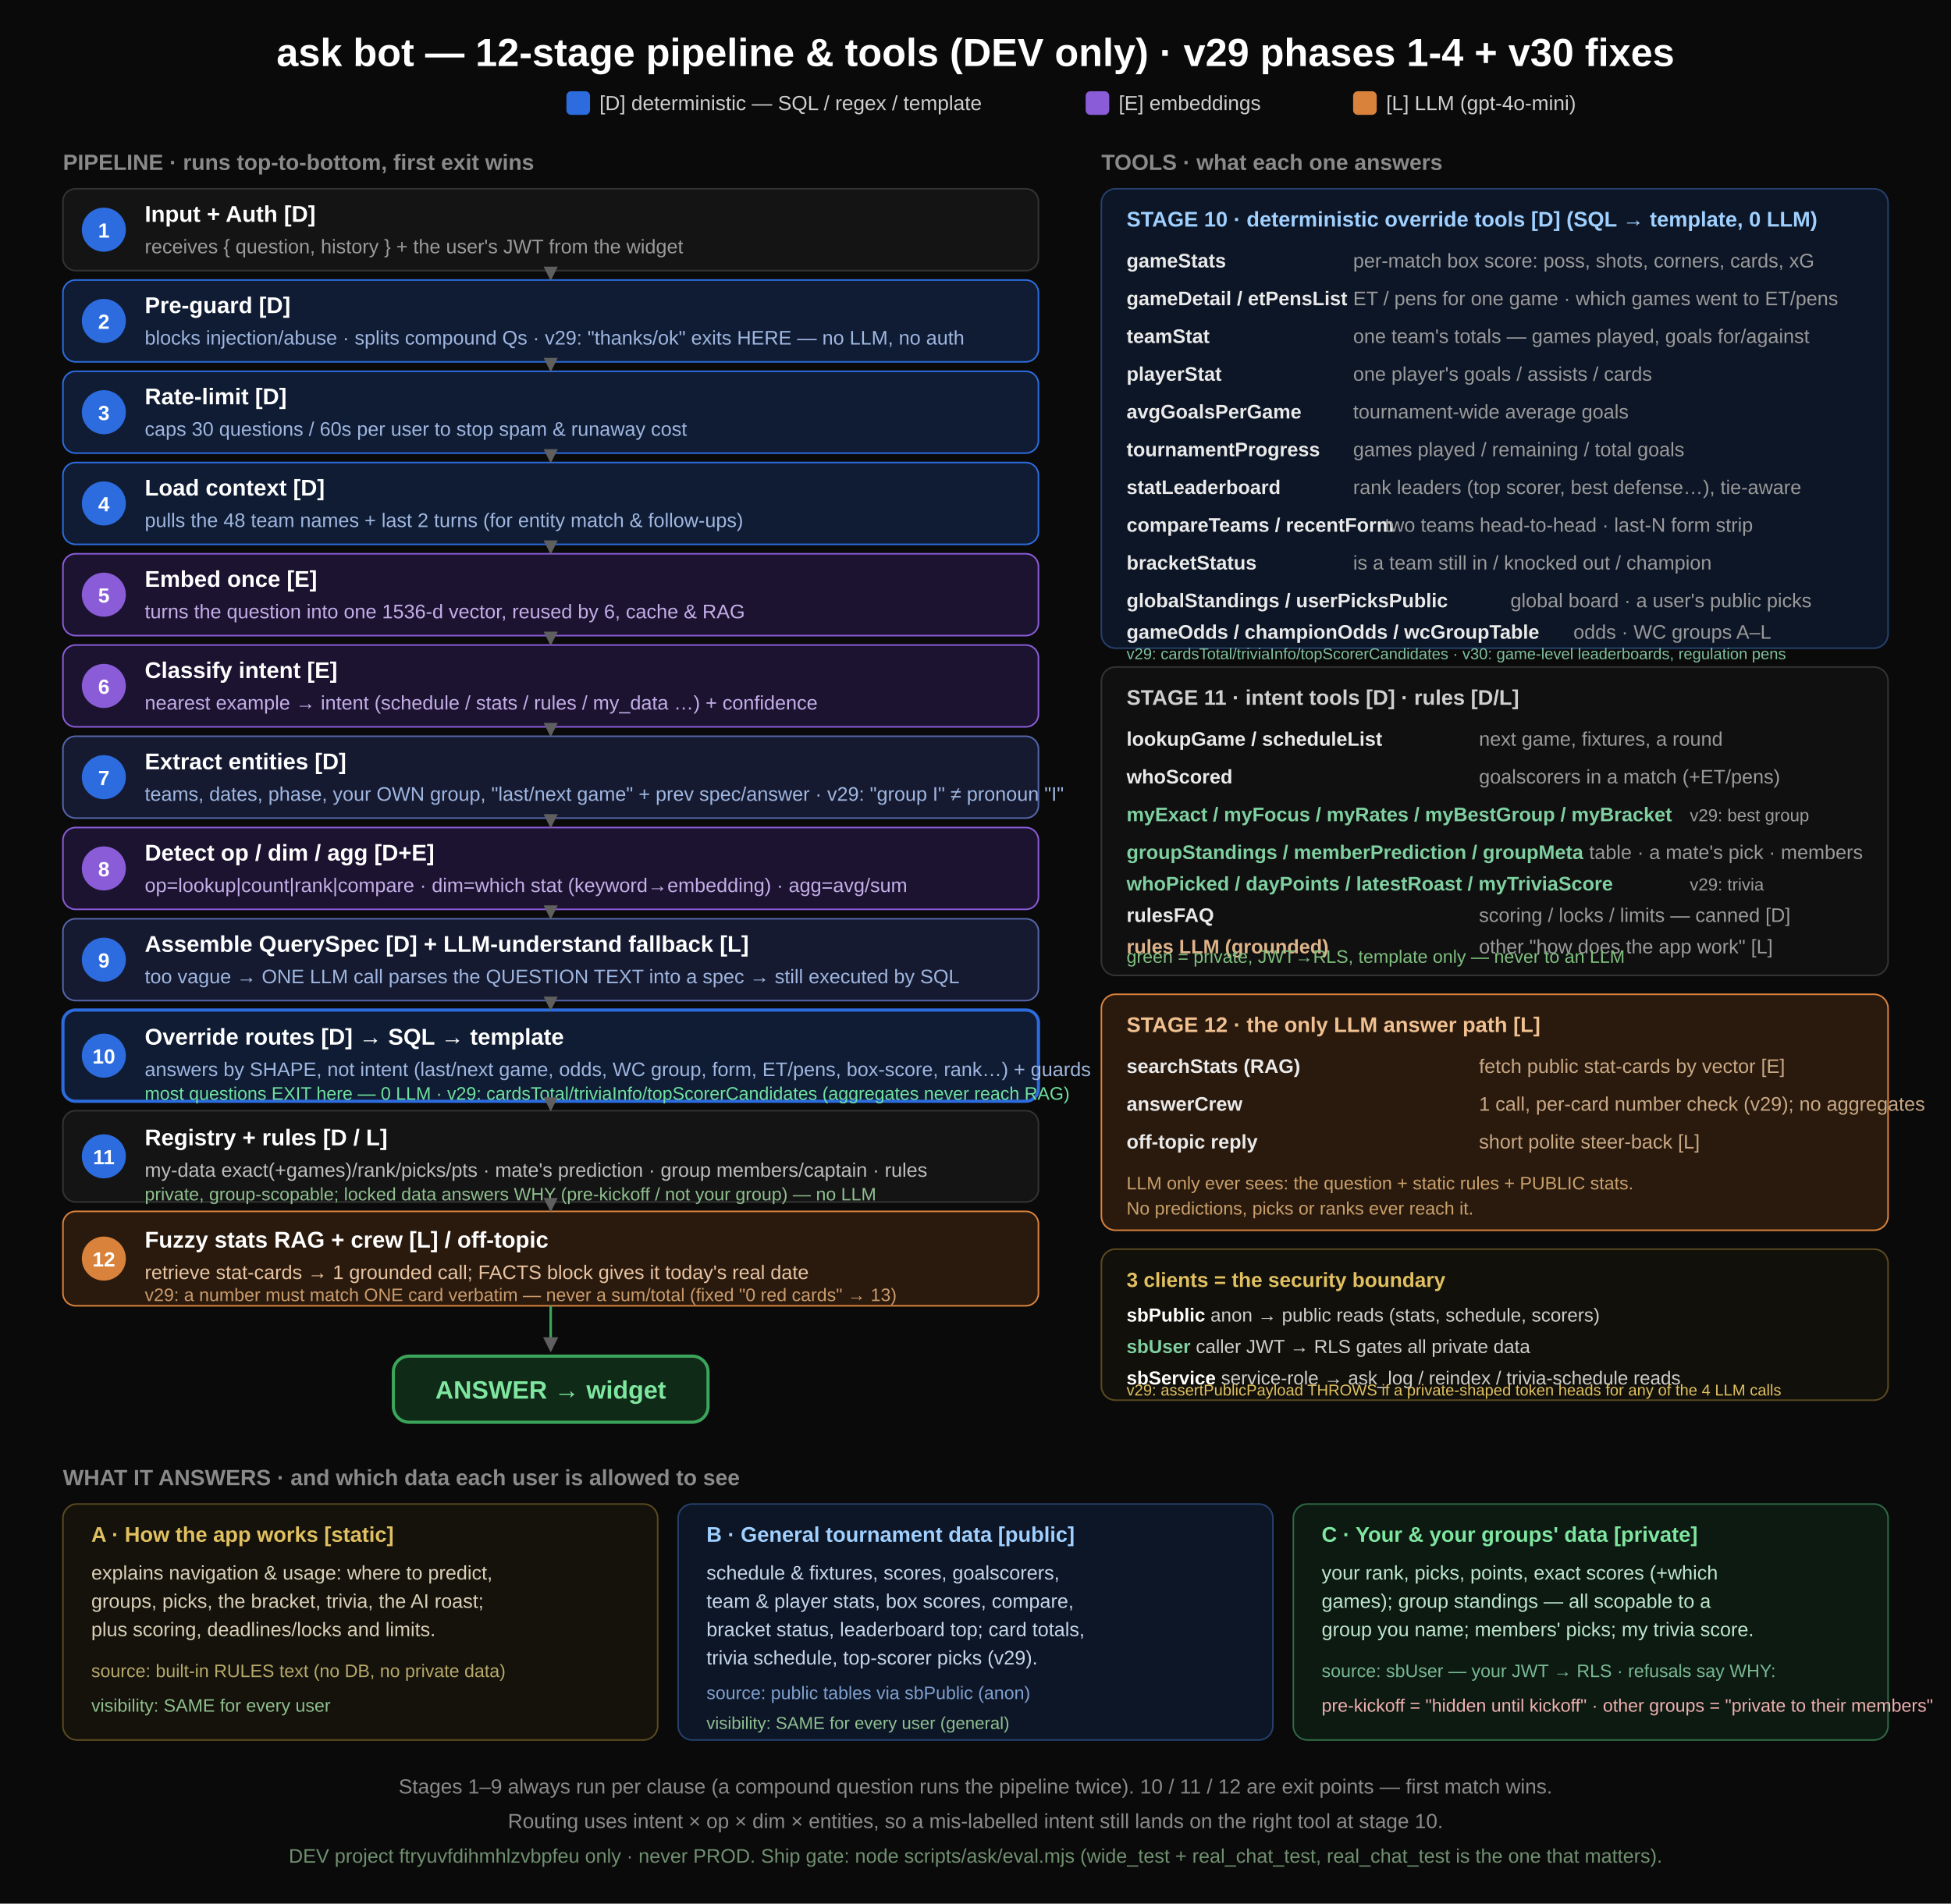
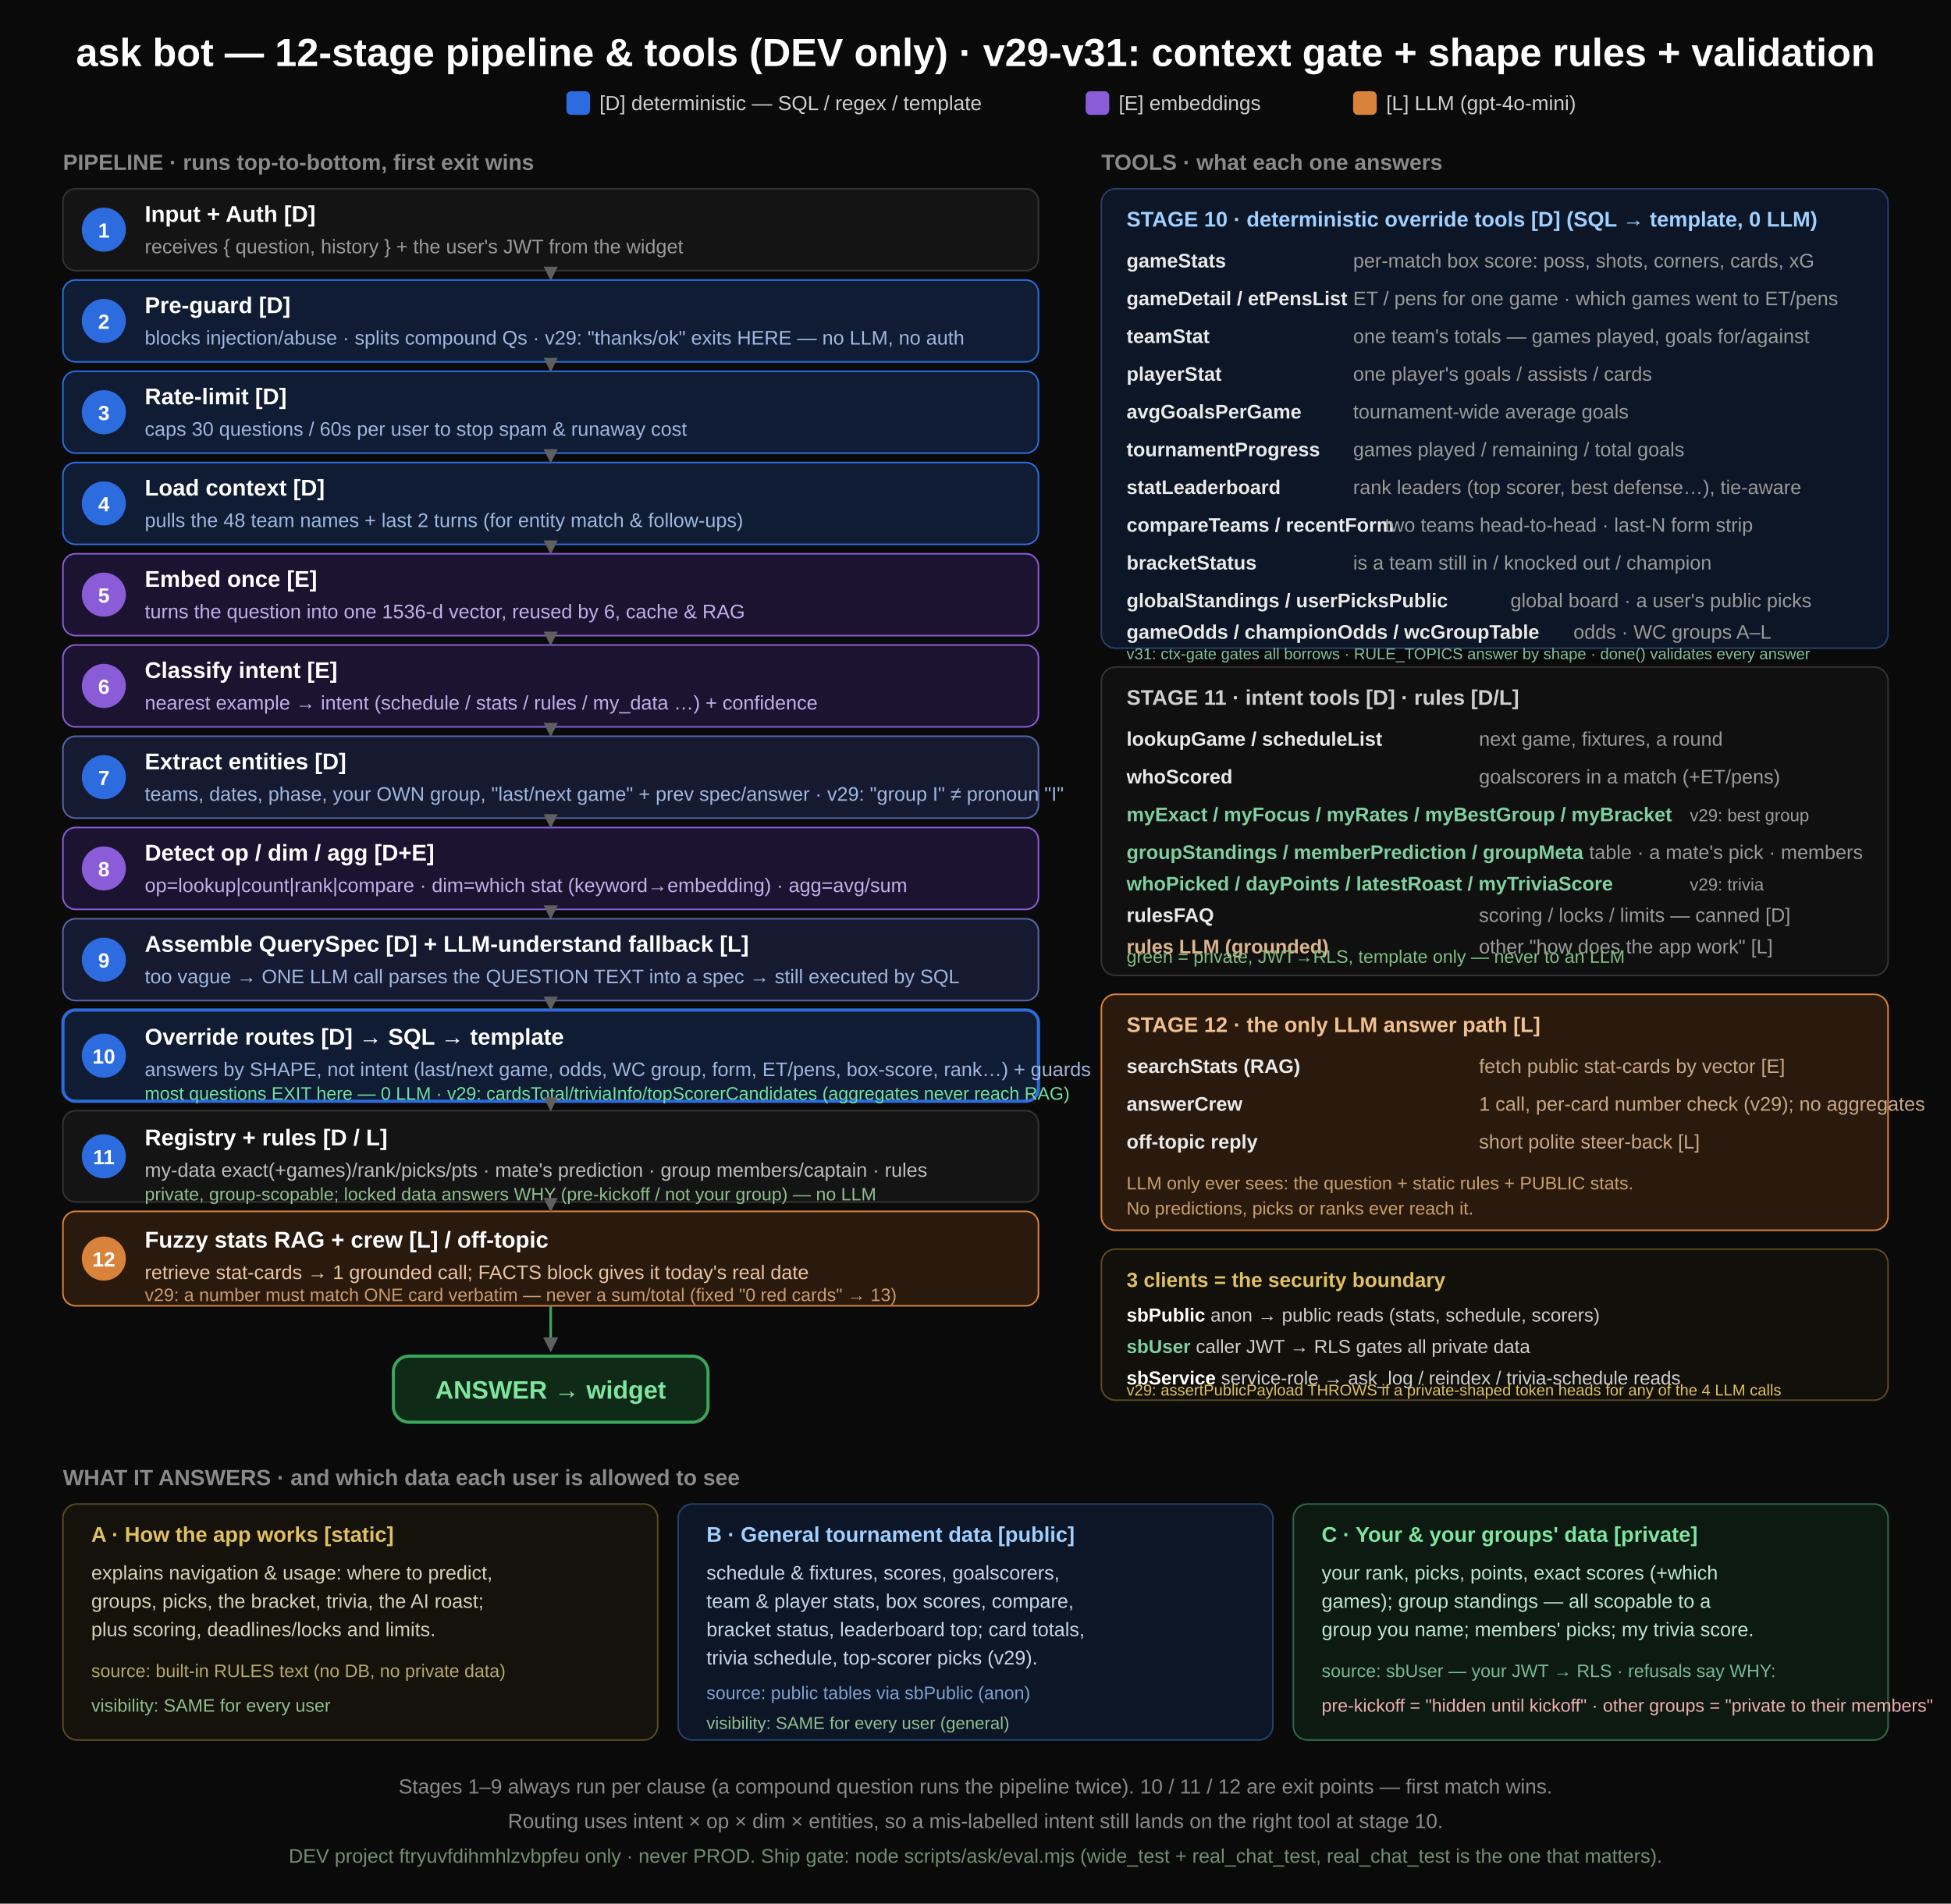
<svg xmlns="http://www.w3.org/2000/svg" width="1240" height="1210" viewBox="0 0 1240 1210" font-family="Segoe UI, Arial, sans-serif">
  <rect width="1240" height="1210" fill="#0a0a0a" />
-   <text x="620" y="42" fill="#ffffff" font-size="25" font-weight="700" text-anchor="middle">ask bot — 12-stage pipeline &amp; tools (DEV only) · v29 phases 1-4 + v30 fixes</text>
+   <text x="620" y="42" fill="#ffffff" font-size="25" font-weight="700" text-anchor="middle">ask bot — 12-stage pipeline &amp; tools (DEV only) · v29-v31: context gate + shape rules + validation</text>
  <g font-size="13">
    <rect x="360" y="58" width="15" height="15" rx="3" fill="#2d6cdf" />
    <text x="381" y="70" fill="#cfcfcf">[D] deterministic — SQL / regex / template</text>
    <rect x="690" y="58" width="15" height="15" rx="3" fill="#8a5cd8" />
    <text x="711" y="70" fill="#cfcfcf">[E] embeddings</text>
    <rect x="860" y="58" width="15" height="15" rx="3" fill="#d8823c" />
    <text x="881" y="70" fill="#cfcfcf">[L] LLM (gpt-4o-mini)</text>
  </g>
  <defs>
    <marker id="a" markerWidth="9" markerHeight="9" refX="5" refY="3" orient="auto">
      <path d="M0,0 L6,3 L0,6 Z" fill="#5f5f5f" />
    </marker>
  </defs>
  <text x="40" y="108" fill="#8a8a8a" font-size="14" font-weight="700">PIPELINE  ·  runs top-to-bottom, first exit wins</text>
  <rect x="40" y="120" width="620" height="52" rx="8" fill="#141414" stroke="#333" />
  <circle cx="66" cy="146" r="14" fill="#2d6cdf" />
  <text x="66" y="151" fill="#fff" font-size="13" text-anchor="middle" font-weight="700">1</text>
  <text x="92" y="141" fill="#fff" font-size="14.5" font-weight="600">Input + Auth  [D]</text>
  <text x="92" y="161" fill="#9a9a9a" font-size="12.5">receives { question, history } + the user's JWT from the widget</text>
  <rect x="40" y="178" width="620" height="52" rx="8" fill="#0f1c33" stroke="#2d6cdf" />
  <circle cx="66" cy="204" r="14" fill="#2d6cdf" />
  <text x="66" y="209" fill="#fff" font-size="13" text-anchor="middle" font-weight="700">2</text>
  <text x="92" y="199" fill="#fff" font-size="14.5" font-weight="600">Pre-guard  [D]</text>
  <text x="92" y="219" fill="#9fb6e0" font-size="12.5">blocks injection/abuse · splits compound Qs · v29: "thanks/ok" exits HERE — no LLM, no auth</text>
  <rect x="40" y="236" width="620" height="52" rx="8" fill="#0f1c33" stroke="#2d6cdf" />
  <circle cx="66" cy="262" r="14" fill="#2d6cdf" />
  <text x="66" y="267" fill="#fff" font-size="13" text-anchor="middle" font-weight="700">3</text>
  <text x="92" y="257" fill="#fff" font-size="14.5" font-weight="600">Rate-limit  [D]</text>
  <text x="92" y="277" fill="#9fb6e0" font-size="12.5">caps 30 questions / 60s per user to stop spam &amp; runaway cost</text>
  <rect x="40" y="294" width="620" height="52" rx="8" fill="#0f1c33" stroke="#2d6cdf" />
  <circle cx="66" cy="320" r="14" fill="#2d6cdf" />
  <text x="66" y="325" fill="#fff" font-size="13" text-anchor="middle" font-weight="700">4</text>
  <text x="92" y="315" fill="#fff" font-size="14.5" font-weight="600">Load context  [D]</text>
  <text x="92" y="335" fill="#9fb6e0" font-size="12.5">pulls the 48 team names + last 2 turns (for entity match &amp; follow-ups)</text>
  <rect x="40" y="352" width="620" height="52" rx="8" fill="#1c1330" stroke="#8a5cd8" />
  <circle cx="66" cy="378" r="14" fill="#8a5cd8" />
  <text x="66" y="383" fill="#fff" font-size="13" text-anchor="middle" font-weight="700">5</text>
  <text x="92" y="373" fill="#fff" font-size="14.5" font-weight="600">Embed once  [E]</text>
  <text x="92" y="393" fill="#c3aee8" font-size="12.5">turns the question into one 1536-d vector, reused by 6, cache &amp; RAG</text>
  <rect x="40" y="410" width="620" height="52" rx="8" fill="#1c1330" stroke="#8a5cd8" />
  <circle cx="66" cy="436" r="14" fill="#8a5cd8" />
  <text x="66" y="441" fill="#fff" font-size="13" text-anchor="middle" font-weight="700">6</text>
  <text x="92" y="431" fill="#fff" font-size="14.5" font-weight="600">Classify intent  [E]</text>
  <text x="92" y="451" fill="#c3aee8" font-size="12.5">nearest example → intent (schedule / stats / rules / my_data …) + confidence</text>
  <rect x="40" y="468" width="620" height="52" rx="8" fill="#151a30" stroke="#5566aa" />
  <circle cx="66" cy="494" r="14" fill="#2d6cdf" />
  <text x="66" y="499" fill="#fff" font-size="13" text-anchor="middle" font-weight="700">7</text>
  <text x="92" y="489" fill="#fff" font-size="14.5" font-weight="600">Extract entities  [D]</text>
  <text x="92" y="509" fill="#9fb6e0" font-size="12.5">teams, dates, phase, your OWN group, "last/next game" + prev spec/answer · v29: "group I" ≠ pronoun "I"</text>
  <rect x="40" y="526" width="620" height="52" rx="8" fill="#1c1330" stroke="#8a5cd8" />
  <circle cx="66" cy="552" r="14" fill="#8a5cd8" />
  <text x="66" y="557" fill="#fff" font-size="13" text-anchor="middle" font-weight="700">8</text>
  <text x="92" y="547" fill="#fff" font-size="14.5" font-weight="600">Detect op / dim / agg  [D+E]</text>
  <text x="92" y="567" fill="#c3aee8" font-size="12.5">op=lookup|count|rank|compare · dim=which stat (keyword→embedding) · agg=avg/sum</text>
  <rect x="40" y="584" width="620" height="52" rx="8" fill="#151a30" stroke="#5566aa" />
  <circle cx="66" cy="610" r="14" fill="#2d6cdf" />
  <text x="66" y="615" fill="#fff" font-size="13" text-anchor="middle" font-weight="700">9</text>
  <text x="92" y="605" fill="#fff" font-size="14.5" font-weight="600">Assemble QuerySpec  [D]  +  LLM-understand fallback  [L]</text>
  <text x="92" y="625" fill="#9fb6e0" font-size="12.5">too vague → ONE LLM call parses the QUESTION TEXT into a spec → still executed by SQL</text>
  <rect x="40" y="642" width="620" height="58" rx="8" fill="#0f1c33" stroke="#2d6cdf" stroke-width="2" />
  <circle cx="66" cy="671" r="14" fill="#2d6cdf" />
  <text x="66" y="676" fill="#fff" font-size="13" text-anchor="middle" font-weight="700">10</text>
  <text x="92" y="664" fill="#fff" font-size="14.5" font-weight="600">Override routes  [D]  →  SQL → template</text>
  <text x="92" y="684" fill="#9fb6e0" font-size="12.5">answers by SHAPE, not intent (last/next game, odds, WC group, form, ET/pens, box-score, rank…) + guards</text>
  <text x="92" y="699" fill="#6fe0a0" font-size="11.5">most questions EXIT here — 0 LLM · v29: cardsTotal/triviaInfo/topScorerCandidates (aggregates never reach RAG)</text>
  <rect x="40" y="706" width="620" height="58" rx="8" fill="#141414" stroke="#333" />
  <circle cx="66" cy="735" r="14" fill="#2d6cdf" />
  <text x="66" y="740" fill="#fff" font-size="13" text-anchor="middle" font-weight="700">11</text>
  <text x="92" y="728" fill="#fff" font-size="14.5" font-weight="600">Registry + rules  [D / L]</text>
  <text x="92" y="748" fill="#bdbdbd" font-size="12.5">my-data exact(+games)/rank/picks/pts · mate's prediction · group members/captain · rules</text>
  <text x="92" y="763" fill="#8fbf8f" font-size="11.5">private, group-scopable; locked data answers WHY (pre-kickoff / not your group) — no LLM</text>
  <rect x="40" y="770" width="620" height="60" rx="8" fill="#2a1a0e" stroke="#d8823c" />
  <circle cx="66" cy="800" r="14" fill="#d8823c" />
  <text x="66" y="805" fill="#fff" font-size="13" text-anchor="middle" font-weight="700">12</text>
  <text x="92" y="793" fill="#fff" font-size="14.5" font-weight="600">Fuzzy stats RAG + crew  [L]  /  off-topic</text>
  <text x="92" y="813" fill="#e8c3a0" font-size="12.5">retrieve stat-cards → 1 grounded call; FACTS block gives it today's real date</text>
  <text x="92" y="827" fill="#c99a6a" font-size="11.5">v29: a number must match ONE card verbatim — never a sum/total (fixed "0 red cards" → 13)</text>
  <g stroke="#5f5f5f" stroke-width="1.5" marker-end="url(#a)">
    <line x1="350" y1="172" x2="350" y2="177" />
    <line x1="350" y1="230" x2="350" y2="235" />
    <line x1="350" y1="288" x2="350" y2="293" />
    <line x1="350" y1="346" x2="350" y2="351" />
    <line x1="350" y1="404" x2="350" y2="409" />
    <line x1="350" y1="462" x2="350" y2="467" />
    <line x1="350" y1="520" x2="350" y2="525" />
    <line x1="350" y1="578" x2="350" y2="583" />
    <line x1="350" y1="636" x2="350" y2="641" />
    <line x1="350" y1="700" x2="350" y2="705" />
    <line x1="350" y1="764" x2="350" y2="769" />
  </g>
  <line x1="350" y1="830" x2="350" y2="858" stroke="#3ca55c" stroke-width="1.6" marker-end="url(#a)" />
  <rect x="250" y="862" width="200" height="42" rx="10" fill="#0f2a17" stroke="#3ca55c" stroke-width="2" />
  <text x="350" y="889" fill="#7fe6a0" font-size="16" text-anchor="middle" font-weight="700">ANSWER → widget</text>
  <text x="700" y="108" fill="#8a8a8a" font-size="14" font-weight="700">TOOLS  ·  what each one answers</text>
  <rect x="700" y="120" width="500" height="292" rx="9" fill="#0d1626" stroke="#25406b" />
  <text x="716" y="144" fill="#9fd0ff" font-size="13.5" font-weight="700">STAGE 10 · deterministic override tools [D]  (SQL → template, 0 LLM)</text>
  <g font-size="12.5">
    <text x="716" y="170" fill="#eaeaea" font-weight="600">gameStats</text>
    <text x="860" y="170" fill="#9a9a9a">per-match box score: poss, shots, corners, cards, xG</text>
    <text x="716" y="194" fill="#eaeaea" font-weight="600">gameDetail / etPensList</text>
    <text x="860" y="194" fill="#9a9a9a">ET / pens for one game · which games went to ET/pens</text>
    <text x="716" y="218" fill="#eaeaea" font-weight="600">teamStat</text>
    <text x="860" y="218" fill="#9a9a9a">one team's totals — games played, goals for/against</text>
    <text x="716" y="242" fill="#eaeaea" font-weight="600">playerStat</text>
    <text x="860" y="242" fill="#9a9a9a">one player's goals / assists / cards</text>
    <text x="716" y="266" fill="#eaeaea" font-weight="600">avgGoalsPerGame</text>
    <text x="860" y="266" fill="#9a9a9a">tournament-wide average goals</text>
    <text x="716" y="290" fill="#eaeaea" font-weight="600">tournamentProgress</text>
    <text x="860" y="290" fill="#9a9a9a">games played / remaining / total goals</text>
    <text x="716" y="314" fill="#eaeaea" font-weight="600">statLeaderboard</text>
    <text x="860" y="314" fill="#9a9a9a">rank leaders (top scorer, best defense…), tie-aware</text>
    <text x="716" y="338" fill="#eaeaea" font-weight="600">compareTeams / recentForm</text>
    <text x="880" y="338" fill="#9a9a9a">two teams head-to-head · last-N form strip</text>
    <text x="716" y="362" fill="#eaeaea" font-weight="600">bracketStatus</text>
    <text x="860" y="362" fill="#9a9a9a">is a team still in / knocked out / champion</text>
    <text x="716" y="386" fill="#eaeaea" font-weight="600">globalStandings / userPicksPublic</text>
    <text x="960" y="386" fill="#9a9a9a">global board · a user's public picks</text>
    <text x="716" y="406" fill="#eaeaea" font-weight="600">gameOdds / championOdds / wcGroupTable</text>
    <text x="1000" y="406" fill="#9a9a9a">odds · WC groups A–L</text>
  </g>
-   <text x="716" y="419" fill="#7fbfa0" font-size="10">v29: cardsTotal/triviaInfo/topScorerCandidates · v30: game-level leaderboards, regulation pens</text>
+   <text x="716" y="419" fill="#7fbfa0" font-size="10">v31: ctx-gate gates all borrows · RULE_TOPICS answer by shape · done() validates every answer</text>
  <rect x="700" y="424" width="500" height="196" rx="9" fill="#101010" stroke="#333" />
  <text x="716" y="448" fill="#cfcfcf" font-size="13.5" font-weight="700">STAGE 11 · intent tools [D]  ·  rules [D/L]</text>
  <g font-size="12.5">
    <text x="716" y="474" fill="#eaeaea" font-weight="600">lookupGame / scheduleList</text>
    <text x="940" y="474" fill="#9a9a9a">next game, fixtures, a round</text>
    <text x="716" y="498" fill="#eaeaea" font-weight="600">whoScored</text>
    <text x="940" y="498" fill="#9a9a9a">goalscorers in a match (+ET/pens)</text>
    <text x="716" y="522" fill="#7fd0a0" font-weight="600">myExact / myFocus / myRates / myBestGroup / myBracket</text>
    <text x="1074" y="522" fill="#9a9a9a" font-size="11">v29: best group</text>
    <text x="716" y="546" fill="#7fd0a0" font-weight="600">groupStandings / memberPrediction / groupMeta</text>
    <text x="1010" y="546" fill="#9a9a9a">table · a mate's pick · members</text>
    <text x="716" y="566" fill="#7fd0a0" font-weight="600">whoPicked / dayPoints / latestRoast / myTriviaScore</text>
    <text x="1074" y="566" fill="#9a9a9a" font-size="11">v29: trivia</text>
    <text x="716" y="586" fill="#eaeaea" font-weight="600">rulesFAQ</text>
    <text x="940" y="586" fill="#9a9a9a">scoring / locks / limits — canned [D]</text>
    <text x="716" y="606" fill="#e0b48a" font-weight="600">rules LLM (grounded)</text>
    <text x="940" y="606" fill="#9a9a9a">other "how does the app work" [L]</text>
    <text x="716" y="612" fill="#7fbf7f" font-size="11.5">green = private, JWT→RLS, template only — never to an LLM</text>
  </g>
  <rect x="700" y="632" width="500" height="150" rx="9" fill="#2a1a0e" stroke="#d8823c" />
  <text x="716" y="656" fill="#f0c090" font-size="13.5" font-weight="700">STAGE 12 · the only LLM answer path [L]</text>
  <g font-size="12.5">
    <text x="716" y="682" fill="#eaeaea" font-weight="600">searchStats (RAG)</text>
    <text x="940" y="682" fill="#c9a884">fetch public stat-cards by vector [E]</text>
    <text x="716" y="706" fill="#eaeaea" font-weight="600">answerCrew</text>
    <text x="940" y="706" fill="#c9a884">1 call, per-card number check (v29); no aggregates</text>
    <text x="716" y="730" fill="#eaeaea" font-weight="600">off-topic reply</text>
    <text x="940" y="730" fill="#c9a884">short polite steer-back [L]</text>
    <text x="716" y="756" fill="#c9a06a" font-size="11.5">LLM only ever sees: the question + static rules + PUBLIC stats.</text>
    <text x="716" y="772" fill="#c9a06a" font-size="11.5">No predictions, picks or ranks ever reach it.</text>
  </g>
  <rect x="700" y="794" width="500" height="96" rx="9" fill="#12100a" stroke="#5a4a20" />
  <text x="716" y="818" fill="#e0c060" font-size="13" font-weight="700">3 clients = the security boundary</text>
  <g font-size="12">
    <text x="716" y="840" fill="#cfcfcf">
      <tspan fill="#fff" font-weight="600">sbPublic</tspan> anon → public reads (stats, schedule, scorers)</text>
    <text x="716" y="860" fill="#cfcfcf">
      <tspan fill="#7fd0a0" font-weight="600">sbUser</tspan> caller JWT → RLS gates all private data</text>
    <text x="716" y="880" fill="#cfcfcf">
      <tspan fill="#fff" font-weight="600">sbService</tspan> service-role → ask_log / reindex / trivia-schedule reads</text>
  </g>
  <text x="716" y="887" fill="#e0c060" font-size="10">v29: assertPublicPayload THROWS if a private-shaped token heads for any of the 4 LLM calls</text>
  <text x="40" y="944" fill="#8a8a8a" font-size="14" font-weight="700">WHAT IT ANSWERS  ·  and which data each user is allowed to see</text>
  <rect x="40" y="956" width="378" height="150" rx="9" fill="#14120a" stroke="#5a4a20" />
  <text x="58" y="980" fill="#e0c060" font-size="13.5" font-weight="700">A · How the app works  [static]</text>
  <g font-size="12.5" fill="#d8d0b8">
    <text x="58" y="1004">explains navigation &amp; usage: where to predict,</text>
    <text x="58" y="1022">groups, picks, the bracket, trivia, the AI roast;</text>
    <text x="58" y="1040">plus scoring, deadlines/locks and limits.</text>
  </g>
  <text x="58" y="1066" fill="#b6a86a" font-size="11.5">source: built-in RULES text (no DB, no private data)</text>
  <text x="58" y="1088" fill="#8fbf8f" font-size="11.5">visibility: SAME for every user</text>
  <rect x="431" y="956" width="378" height="150" rx="9" fill="#0d1626" stroke="#25406b" />
  <text x="449" y="980" fill="#9fd0ff" font-size="13.5" font-weight="700">B · General tournament data  [public]</text>
  <g font-size="12.5" fill="#c6d6ea">
    <text x="449" y="1004">schedule &amp; fixtures, scores, goalscorers,</text>
    <text x="449" y="1022">team &amp; player stats, box scores, compare,</text>
    <text x="449" y="1040">bracket status, leaderboard top; card totals,</text>
    <text x="449" y="1058">trivia schedule, top-scorer picks (v29).</text>
  </g>
  <text x="449" y="1080" fill="#7f9fce" font-size="11.5">source: public tables via sbPublic (anon)</text>
  <text x="449" y="1099" fill="#8fbf8f" font-size="11">visibility: SAME for every user (general)</text>
  <rect x="822" y="956" width="378" height="150" rx="9" fill="#0c1a12" stroke="#2f6a44" />
  <text x="840" y="980" fill="#7fe6a0" font-size="13.5" font-weight="700">C · Your &amp; your groups' data  [private]</text>
  <g font-size="12.5" fill="#bfe6cc">
    <text x="840" y="1004">your rank, picks, points, exact scores (+which</text>
    <text x="840" y="1022">games); group standings — all scopable to a</text>
    <text x="840" y="1040">group you name; members' picks; my trivia score.</text>
  </g>
  <text x="840" y="1066" fill="#79b892" font-size="11.5">source: sbUser — your JWT → RLS · refusals say WHY:</text>
  <text x="840" y="1088" fill="#f0b0b0" font-size="11.5">pre-kickoff = "hidden until kickoff" · other groups = "private to their members"</text>
  <text x="620" y="1140" fill="#8a8a8a" font-size="13" text-anchor="middle">Stages 1–9 always run per clause (a compound question runs the pipeline twice). 10 / 11 / 12 are exit points — first match wins.</text>
  <text x="620" y="1162" fill="#8a8a8a" font-size="13" text-anchor="middle">Routing uses intent × op × dim × entities, so a mis-labelled intent still lands on the right tool at stage 10.</text>
  <text x="620" y="1184" fill="#6f8f6f" font-size="12.5" text-anchor="middle">DEV project ftryuvfdihmhlzvbpfeu only · never PROD. Ship gate: node scripts/ask/eval.mjs (wide_test + real_chat_test, real_chat_test is the one that matters).</text>
</svg>
